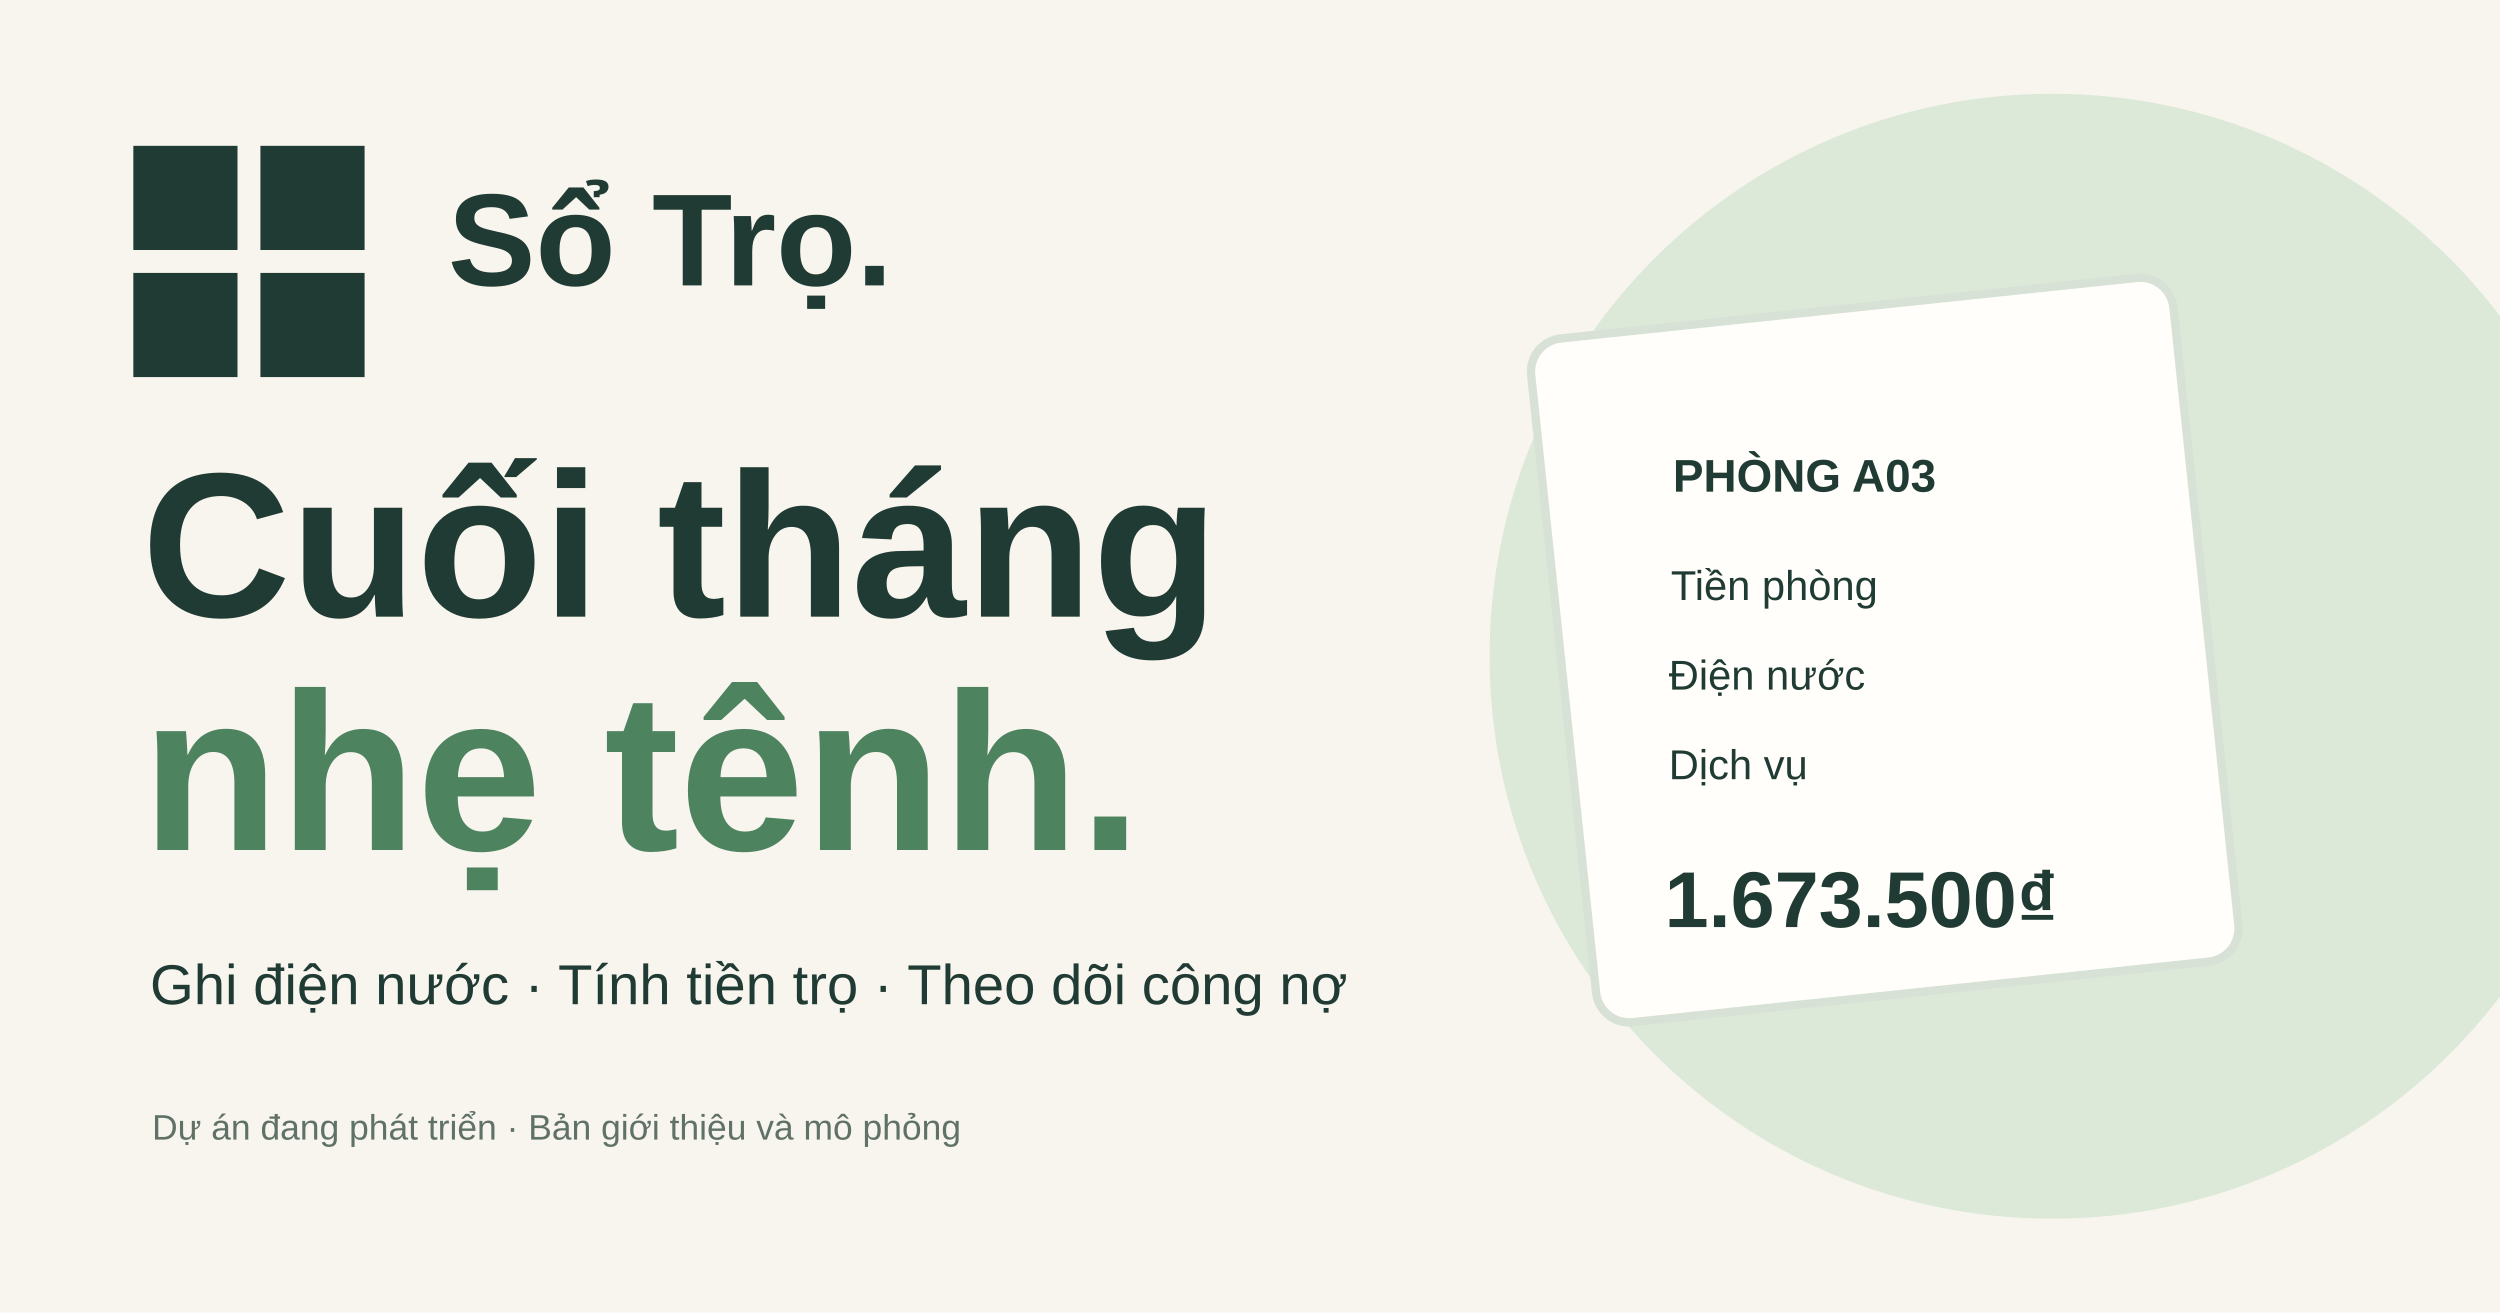
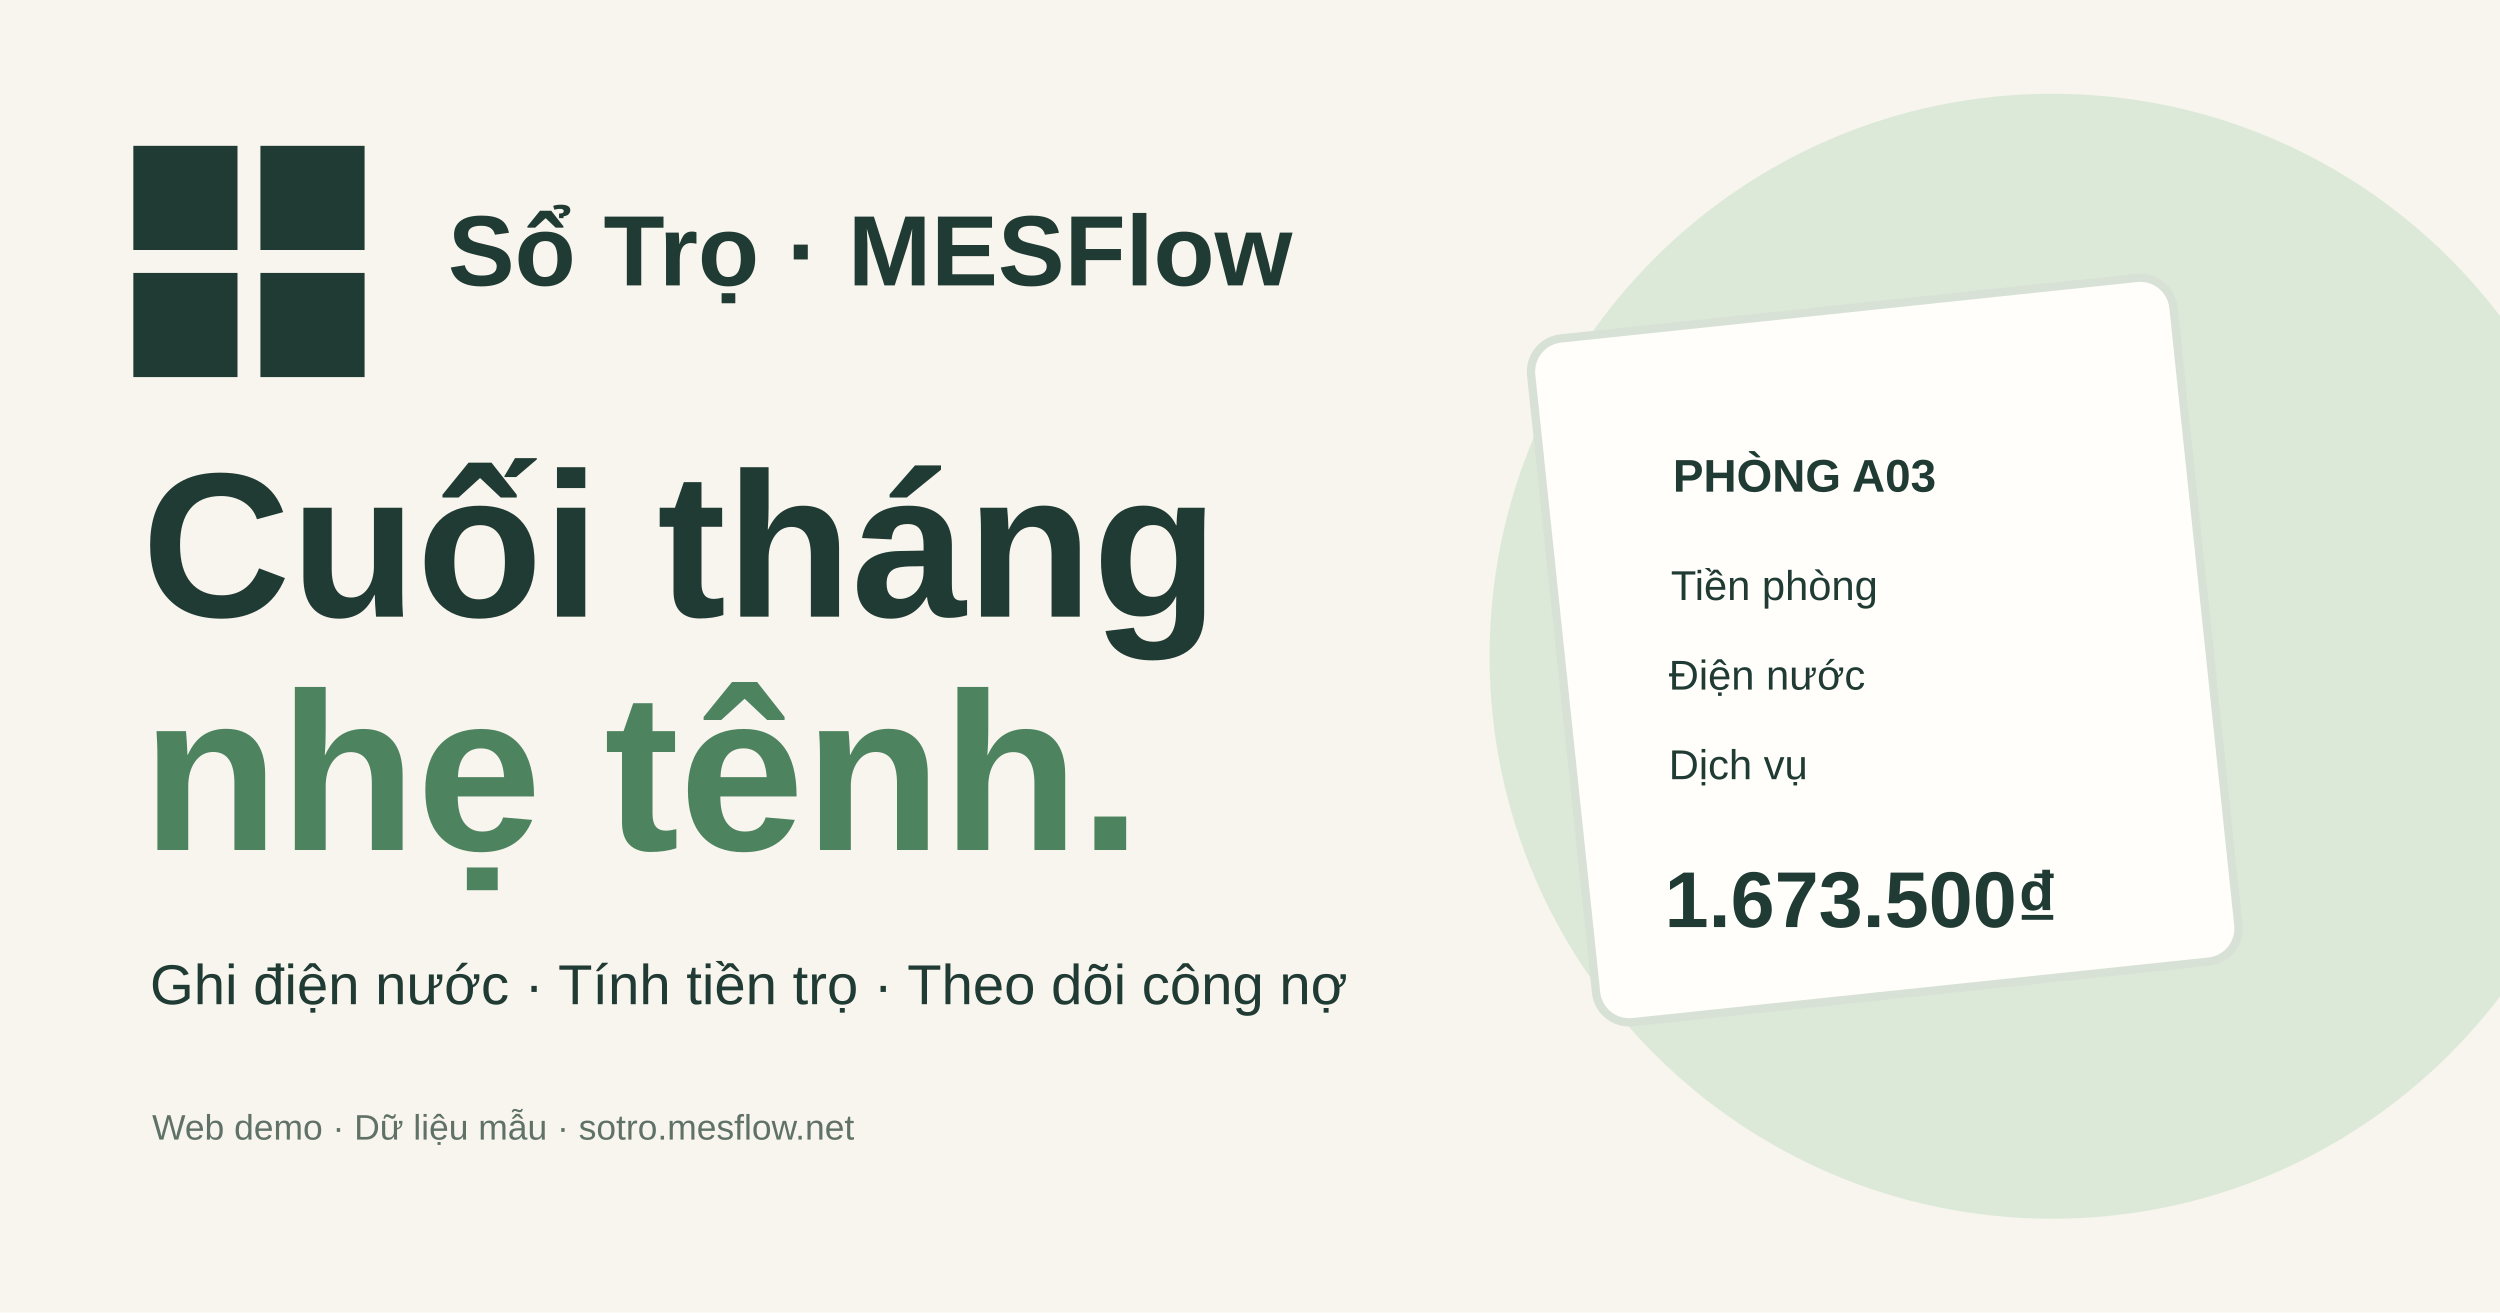
<svg xmlns="http://www.w3.org/2000/svg" width="1200" height="630" viewBox="0 0 1200 630">
  <rect width="1200" height="630" fill="#f8f5ee" />
  <circle cx="985" cy="315" r="270" fill="#dce9d8" />
  <rect x="750" y="147" width="310" height="330" rx="16" fill="#fffefa" stroke="#d8e1d6" stroke-width="4" transform="rotate(-6 905 315)" />
  <g fill="#203b34" font-family="Arial,sans-serif">
    <text x="803" y="236" font-size="22" font-weight="bold">PHÒNG A03</text>
    <text x="802" y="288" font-size="20">Tiền phòng</text>
    <text x="801" y="331" font-size="20">Điện nước</text>
    <text x="801" y="374" font-size="20">Dịch vụ</text>
    <text x="799" y="445" font-size="38" font-weight="bold">1.673.500₫</text>
  </g>
  <path d="M64 70h50v50H64zM125 70h50v50h-50zM64 131h50v50H64zM125 131h50v50h-50z" fill="#203b34" />
  <g font-family="Arial,sans-serif" fill="#203b34">
-     <text x="215" y="137" font-size="63" font-weight="900">Sổ Trọ.</text>
+     <text x="215" y="137" font-size="48" font-weight="900">Sổ Trọ · MESFlow</text>
    <text x="68" y="296" font-size="99" font-weight="900">Cuối tháng</text>
    <text x="68" y="408" font-size="108" font-weight="900" fill="#4e8360">nhẹ tênh.</text>
    <text x="72" y="482" font-size="27">Ghi điện nước · Tính tiền trọ · Theo dõi công nợ</text>
-     <text x="73" y="547" font-size="17" fill="#607268">Dự án đang phát triển · Bản giới thiệu và mô phỏng</text>
+     <text x="73" y="547" font-size="17" fill="#607268">Web demo · Dữ liệu mẫu · sotro.mesflow.net</text>
  </g>
</svg>
